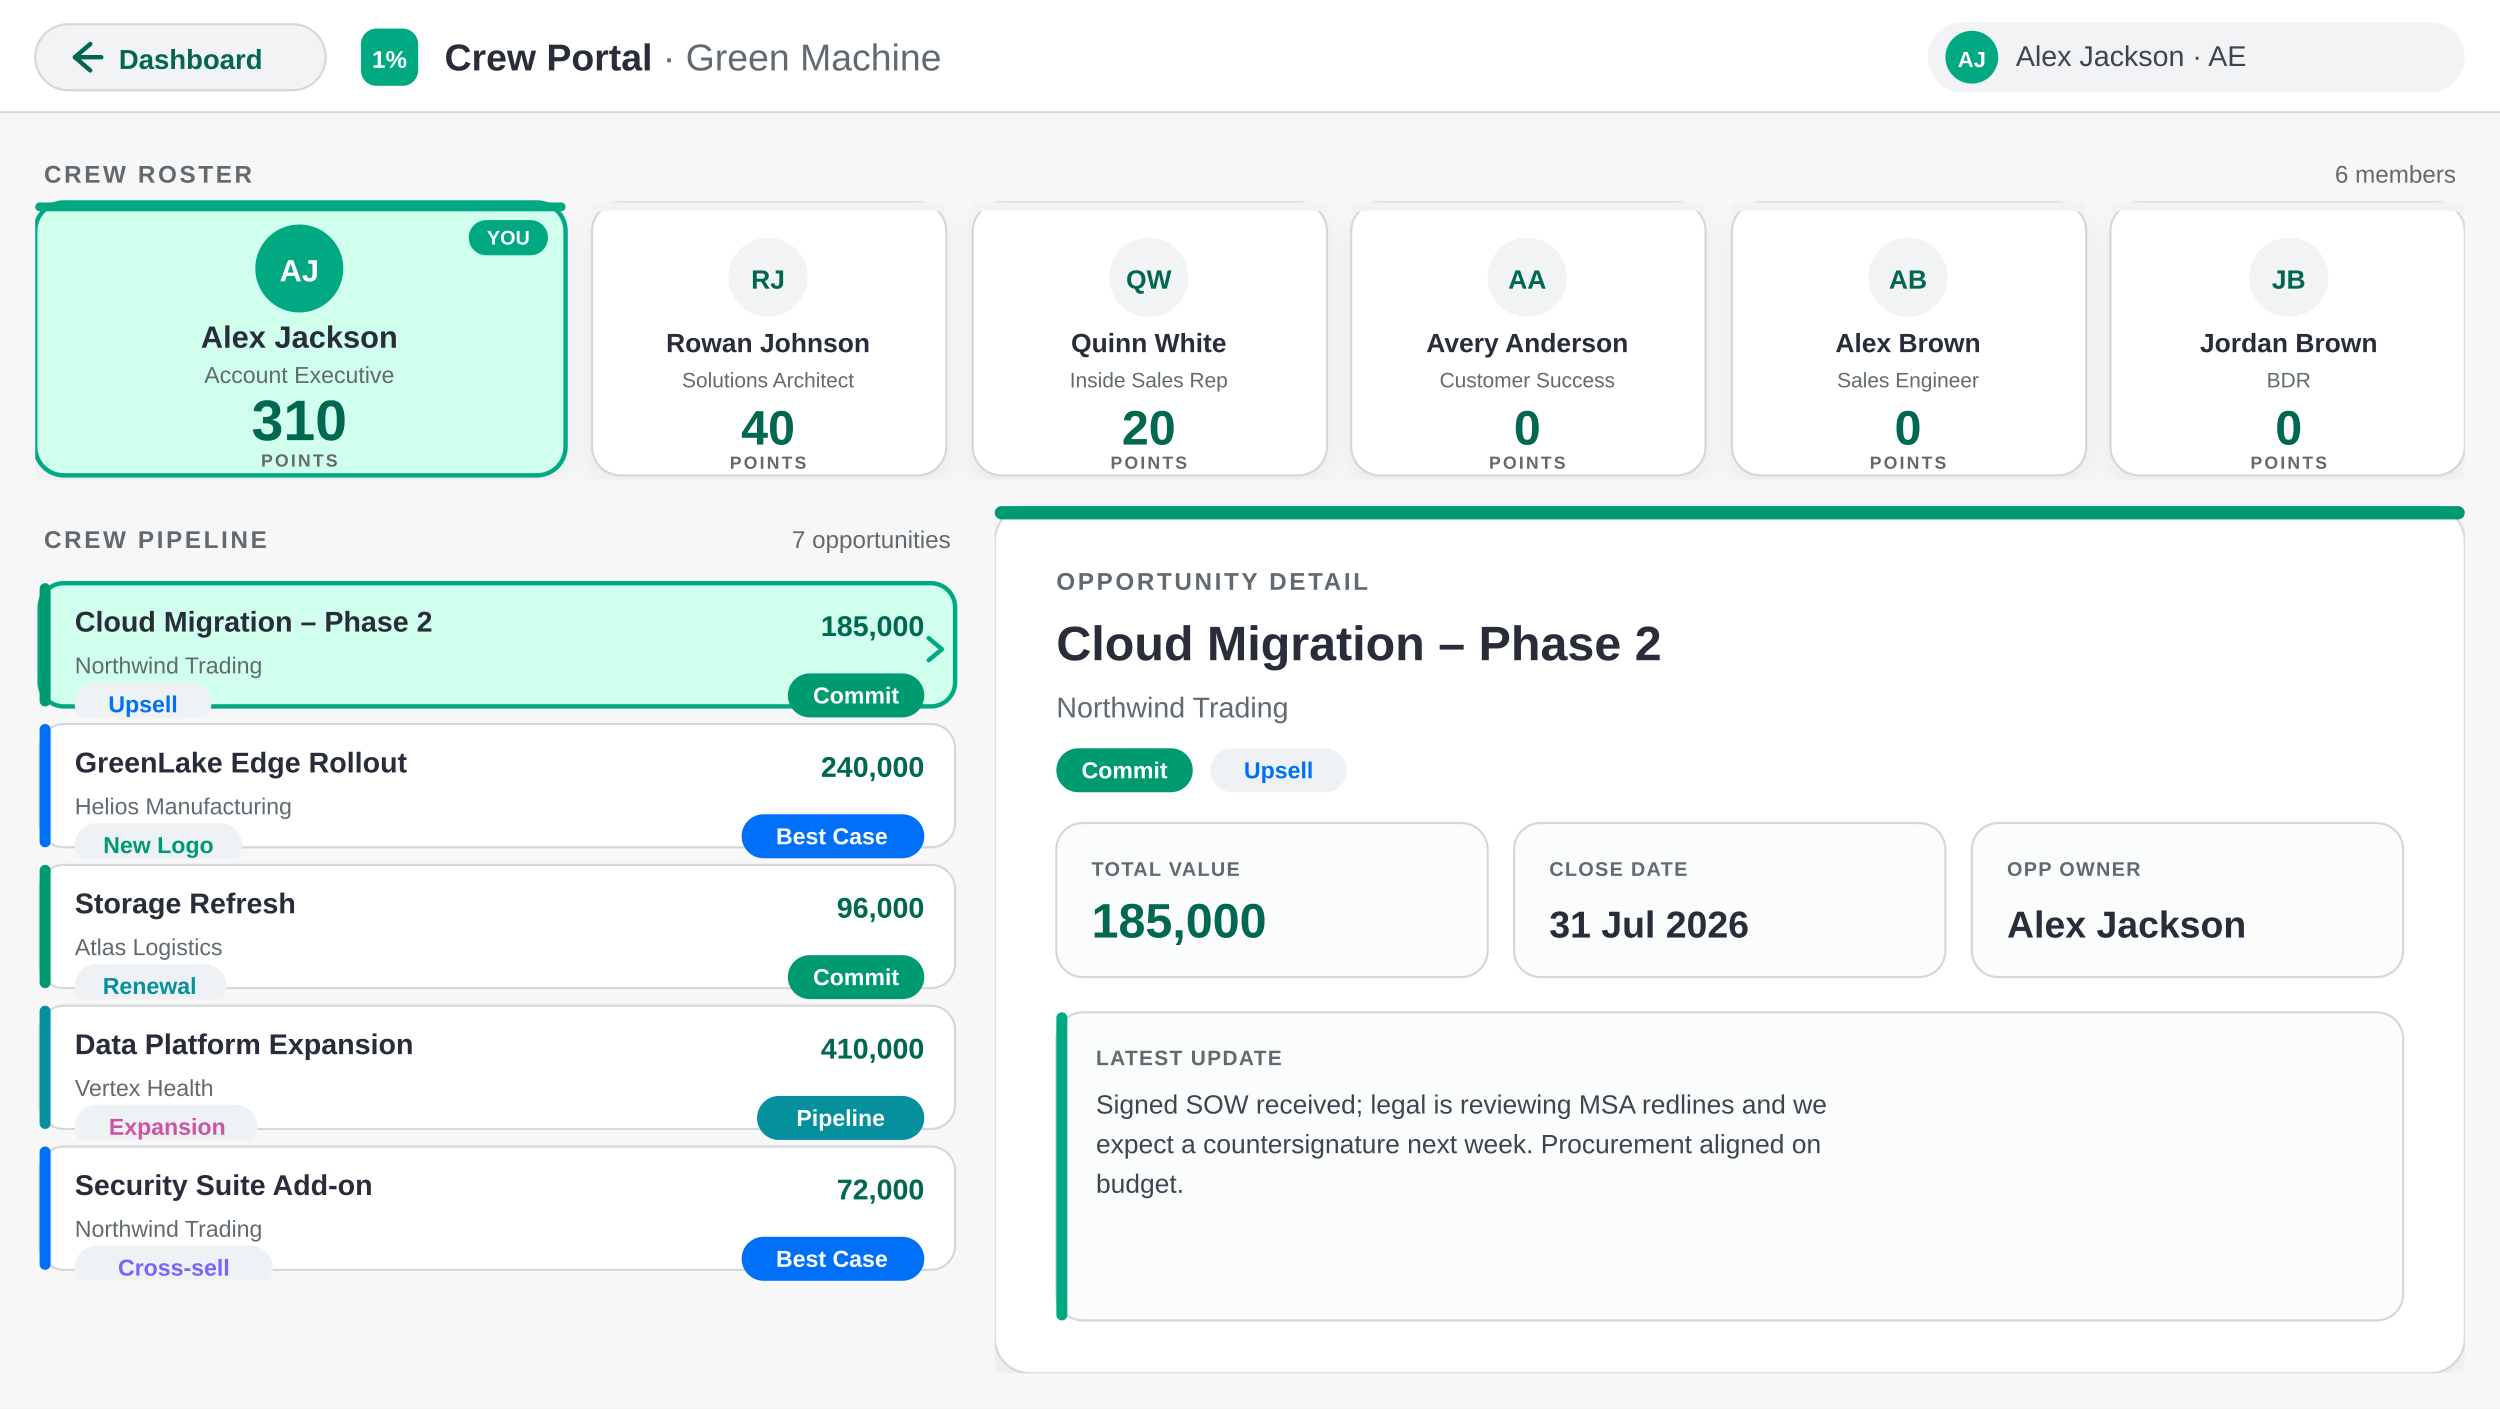
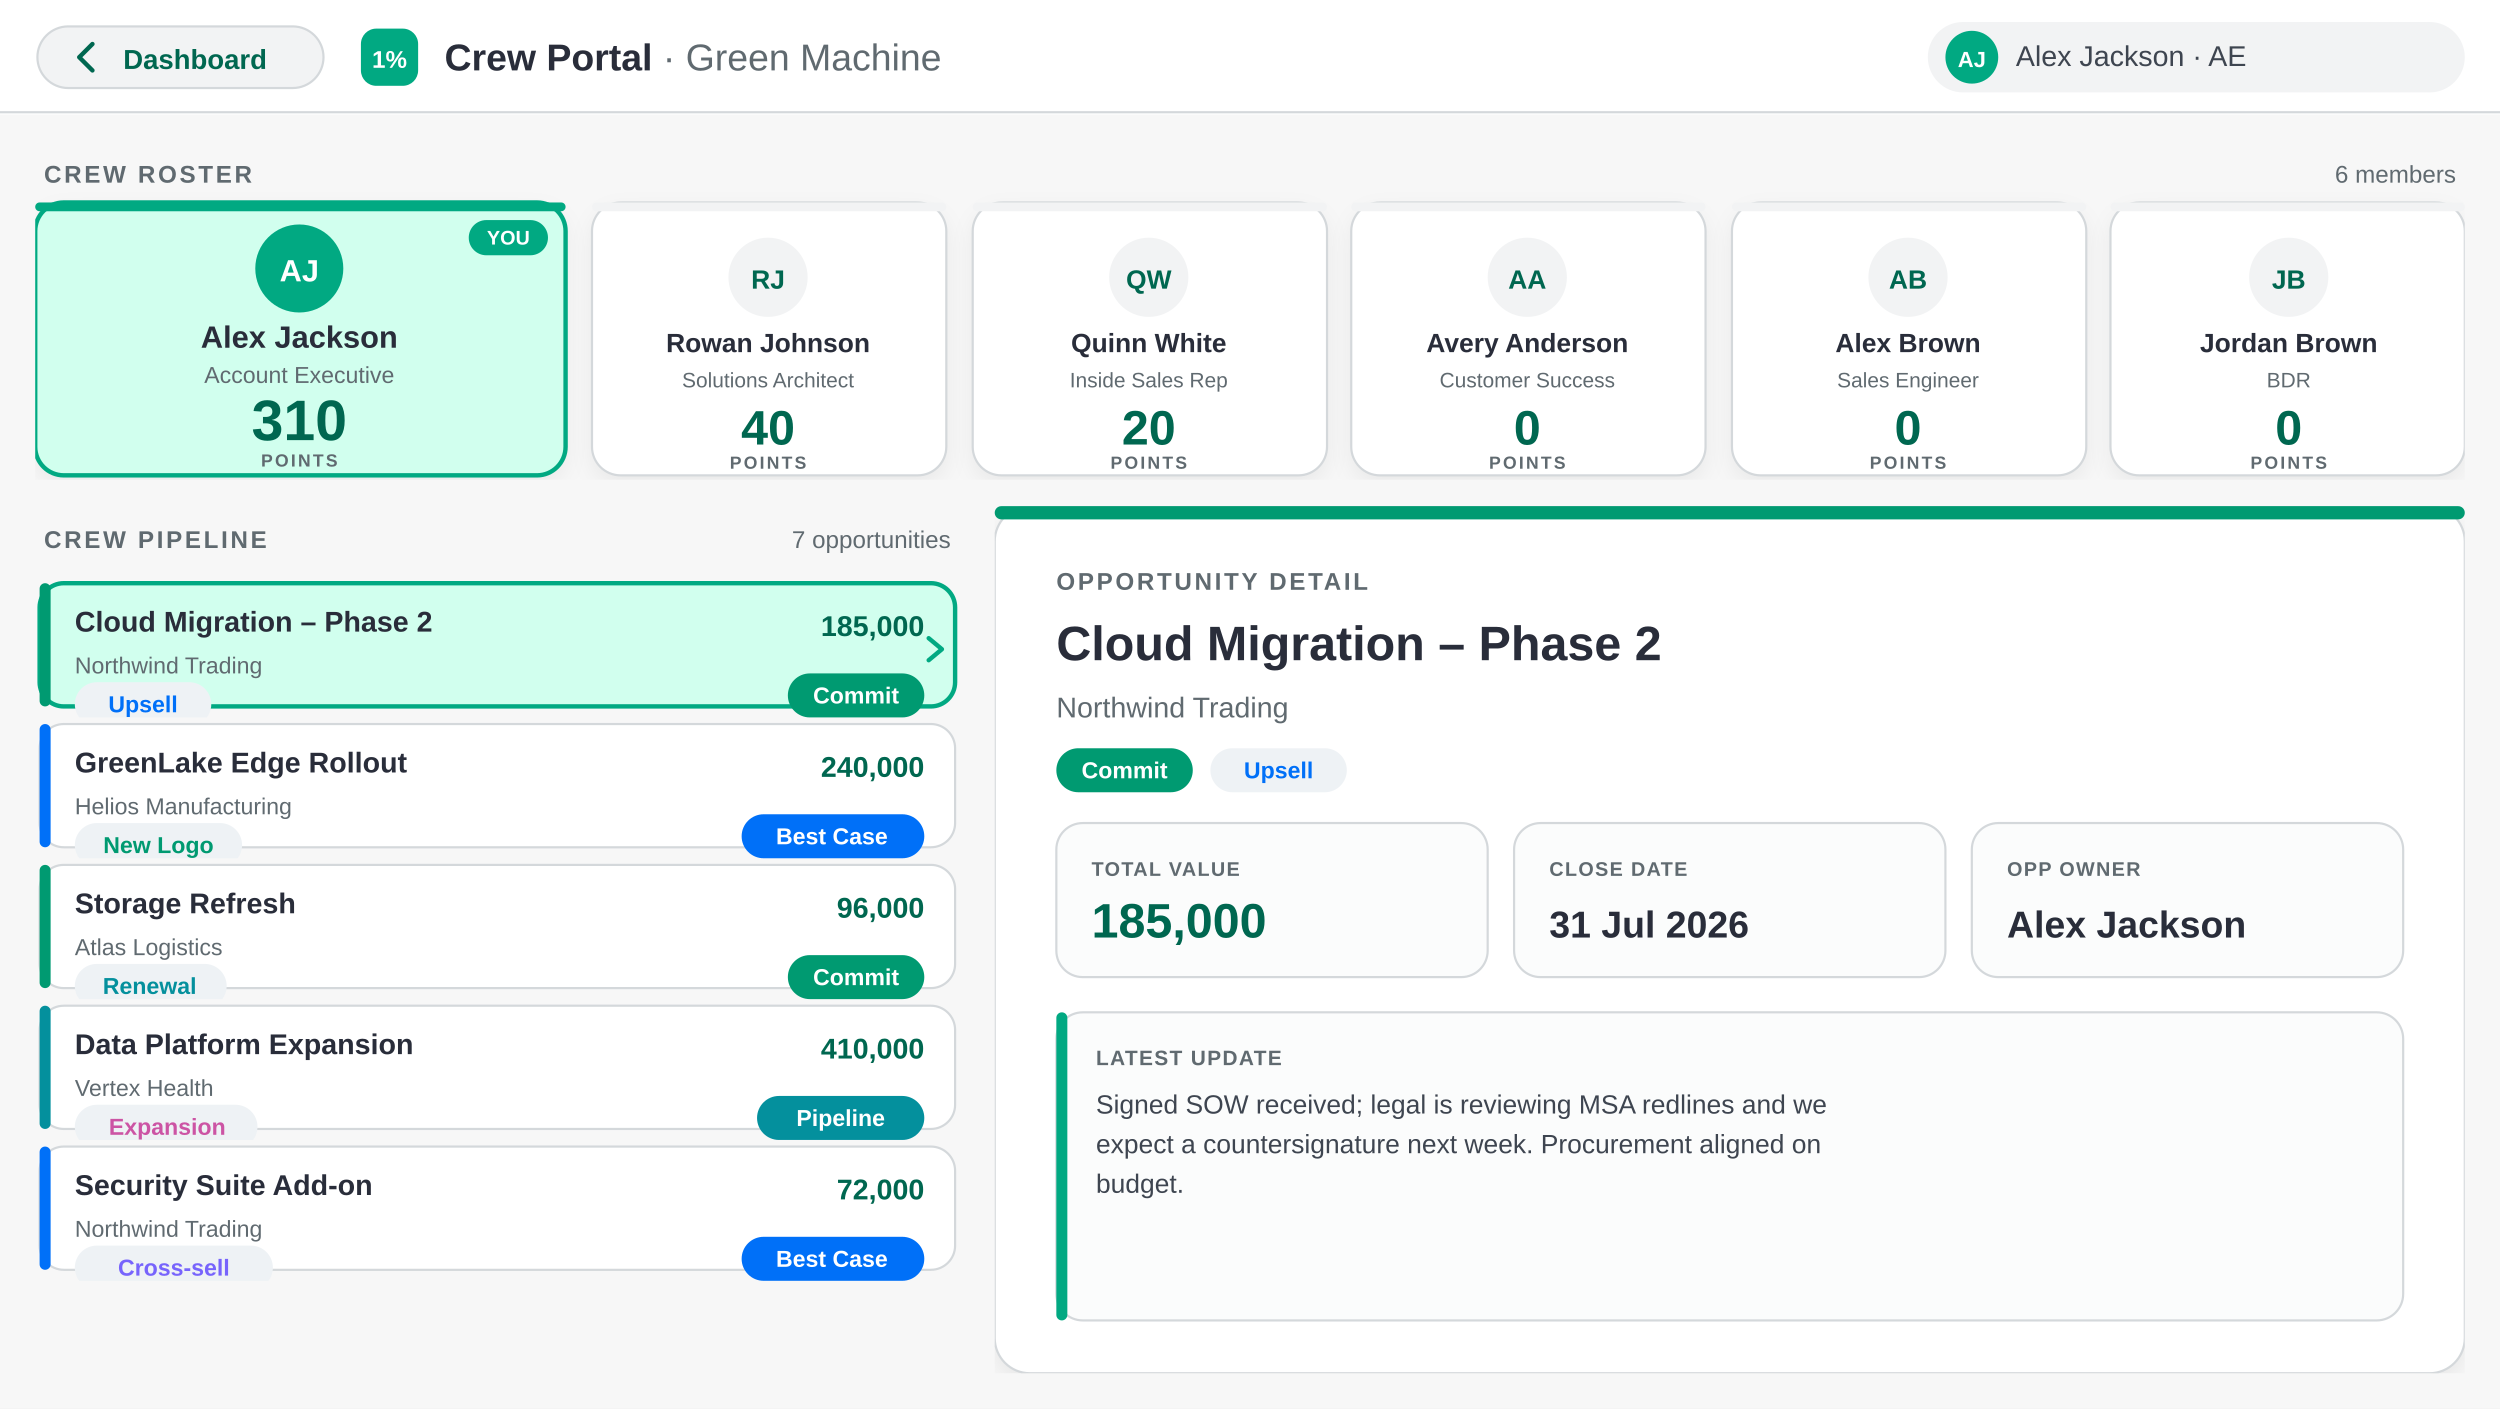
<svg xmlns="http://www.w3.org/2000/svg" viewBox="0 0 1136 640" width="1136" height="640">
  <rect x="0" y="0" width="1136" height="640" fill="#f7f7f7" />
  <defs>
    <filter id="blur" x="-20%" y="-20%" width="140%" height="140%">
      <feGaussianBlur stdDeviation="5" />
    </filter>
  </defs>
  <rect x="0" y="0" width="1136" height="640" fill="#f7f7f7" />
  <svg x="0" y="0" width="1136" height="52" viewBox="0 0 1136 52">
    <defs>
      <filter id="blur" x="-20%" y="-20%" width="140%" height="140%">
        <feGaussianBlur stdDeviation="5" />
      </filter>
    </defs>
    <style>.fu{animation:fu .55s cubic-bezier(.2,.7,.2,1) both}.fo{animation:fo .5s ease-out both}.pp{animation:pp .5s cubic-bezier(.2,.7,.2,1) both;transform-box:fill-box;transform-origin:center}.gx{animation:gx .65s cubic-bezier(.2,.7,.2,1) both;transform-box:fill-box;transform-origin:left center}.rw{animation:rw .5s cubic-bezier(.2,.7,.2,1) both}.ring{transform-box:fill-box;transform-origin:center;animation:ring 2.8s ease-out infinite}.brz{animation:brz 2.6s ease-in-out infinite}.bob{transform-box:fill-box;transform-origin:center;animation:bob 2.4s ease-in-out infinite}@keyframes fu{from{opacity:0;transform:translateY(12px)}to{opacity:1;transform:none}}@keyframes fo{from{opacity:0}to{opacity:1}}@keyframes pp{from{opacity:0;transform:scale(.5)}to{opacity:1;transform:scale(1)}}@keyframes gx{from{transform:scaleX(0)}to{transform:scaleX(1)}}@keyframes rw{from{opacity:0;transform:translateX(-18px)}to{opacity:1;transform:none}}@keyframes ring{0%{opacity:.45;transform:scale(.75)}70%{opacity:0;transform:scale(2)}100%{opacity:0;transform:scale(2)}}@keyframes brz{0%,100%{opacity:.9}50%{opacity:.45}}@keyframes bob{0%,100%{transform:translateY(0) rotate(-4deg)}50%{transform:translateY(-2px) rotate(4deg)}}@media(prefers-reduced-motion:reduce){.fu,.fo,.pp,.gx,.rw,.ring,.brz,.scrl,.bob{animation:none}}</style>
    <g class="fu">
      <rect x="0" y="0" width="1136" height="52" fill="#ffffff" />
      <line x1="0" y1="51" x2="1136" y2="51" stroke="#d4d8db" />
-       <rect x="16" y="11" width="132" height="30" rx="15" fill="#f2f3f4" stroke="#d4d8db" />
-       <path d="M34,26 l7,-6 m-7,6 l7,6 m-7,-6 h12" fill="none" stroke="#006750" stroke-width="2" stroke-linecap="round" stroke-linejoin="round" />
-       <text x="54" y="27" font-family="Liberation Sans, Arial, Helvetica, sans-serif" font-size="12.5" font-weight="600" fill="#006750" dominant-baseline="central">Dashboard</text>
      <rect x="164" y="13" width="26" height="26" rx="7" fill="#01a982" />
      <text x="177" y="27" font-family="Liberation Sans, Arial, Helvetica, sans-serif" font-size="11" font-weight="700" fill="#ffffff" text-anchor="middle" dominant-baseline="central">1%</text>
      <text x="202" y="32" font-family="Liberation Sans, Arial, Helvetica, sans-serif" font-size="17" font-weight="700" fill="#292d3a">Crew Portal <tspan fill="#606a70" font-weight="400">· Green Machine</tspan>
      </text>
      <rect x="876" y="10" width="244" height="32" rx="16" fill="#f2f3f4" />
      <circle cx="896" cy="26" r="12" fill="#01a982" />
      <text x="896" y="27" font-family="Liberation Sans, Arial, Helvetica, sans-serif" font-size="10" font-weight="700" fill="#ffffff" text-anchor="middle" dominant-baseline="central">AJ</text>
      <text x="916" y="30" font-family="Liberation Sans, Arial, Helvetica, sans-serif" font-size="13" fill="#3e4550">Alex Jackson · AE</text>
+     </g>
+   </svg>
+   <svg x="16" y="11" width="132" height="30" viewBox="0 0 132 30">
+     <style>.fu{animation:fu .55s cubic-bezier(.2,.7,.2,1) both}.fo{animation:fo .5s ease-out both}.pp{animation:pp .5s cubic-bezier(.2,.7,.2,1) both;transform-box:fill-box;transform-origin:center}.gx{animation:gx .65s cubic-bezier(.2,.7,.2,1) both;transform-box:fill-box;transform-origin:left center}.rw{animation:rw .5s cubic-bezier(.2,.7,.2,1) both}.ring{transform-box:fill-box;transform-origin:center;animation:ring 2.8s ease-out infinite}.brz{animation:brz 2.6s ease-in-out infinite}.bob{transform-box:fill-box;transform-origin:center;animation:bob 2.4s ease-in-out infinite}@keyframes fu{from{opacity:0;transform:translateY(12px)}to{opacity:1;transform:none}}@keyframes fo{from{opacity:0}to{opacity:1}}@keyframes pp{from{opacity:0;transform:scale(.5)}to{opacity:1;transform:scale(1)}}@keyframes gx{from{transform:scaleX(0)}to{transform:scaleX(1)}}@keyframes rw{from{opacity:0;transform:translateX(-18px)}to{opacity:1;transform:none}}@keyframes ring{0%{opacity:.45;transform:scale(.75)}70%{opacity:0;transform:scale(2)}100%{opacity:0;transform:scale(2)}}@keyframes brz{0%,100%{opacity:.9}50%{opacity:.45}}@keyframes bob{0%,100%{transform:translateY(0) rotate(-4deg)}50%{transform:translateY(-2px) rotate(4deg)}}@media(prefers-reduced-motion:reduce){.fu,.fo,.pp,.gx,.rw,.ring,.brz,.scrl,.bob{animation:none}}</style>
+     <style>.nudgeL{animation:nudgeL 2.2s ease-in-out infinite;transform-box:fill-box;transform-origin:center}@keyframes nudgeL{0%,100%{transform:translateX(0)}50%{transform:translateX(-3px)}}@media(prefers-reduced-motion:reduce){.nudgeL{animation:none}}</style>
+     <g class="fu">
+       <rect x="1" y="1" width="130" height="28" rx="14" fill="#f2f3f4" stroke="#d4d8db" />
+       <path d="M26,9 l-6,6 l6,6" fill="none" stroke="#006750" stroke-width="2" stroke-linecap="round" stroke-linejoin="round" class="nudgeL" />
+       <text x="40" y="16" font-family="Liberation Sans, Arial, Helvetica, sans-serif" font-size="12.5" font-weight="600" fill="#006750" dominant-baseline="central">Dashboard</text>
    </g>
  </svg>
  <svg x="16" y="68" width="1104" height="150" viewBox="0 0 1104 150">
    <defs>
      <filter id="blur" x="-20%" y="-20%" width="140%" height="140%">
        <feGaussianBlur stdDeviation="5" />
      </filter>
    </defs>
    <style>.fu{animation:fu .55s cubic-bezier(.2,.7,.2,1) both}.fo{animation:fo .5s ease-out both}.pp{animation:pp .5s cubic-bezier(.2,.7,.2,1) both;transform-box:fill-box;transform-origin:center}.gx{animation:gx .65s cubic-bezier(.2,.7,.2,1) both;transform-box:fill-box;transform-origin:left center}.rw{animation:rw .5s cubic-bezier(.2,.7,.2,1) both}.ring{transform-box:fill-box;transform-origin:center;animation:ring 2.8s ease-out infinite}.brz{animation:brz 2.6s ease-in-out infinite}.bob{transform-box:fill-box;transform-origin:center;animation:bob 2.4s ease-in-out infinite}@keyframes fu{from{opacity:0;transform:translateY(12px)}to{opacity:1;transform:none}}@keyframes fo{from{opacity:0}to{opacity:1}}@keyframes pp{from{opacity:0;transform:scale(.5)}to{opacity:1;transform:scale(1)}}@keyframes gx{from{transform:scaleX(0)}to{transform:scaleX(1)}}@keyframes rw{from{opacity:0;transform:translateX(-18px)}to{opacity:1;transform:none}}@keyframes ring{0%{opacity:.45;transform:scale(.75)}70%{opacity:0;transform:scale(2)}100%{opacity:0;transform:scale(2)}}@keyframes brz{0%,100%{opacity:.9}50%{opacity:.45}}@keyframes bob{0%,100%{transform:translateY(0) rotate(-4deg)}50%{transform:translateY(-2px) rotate(4deg)}}@media(prefers-reduced-motion:reduce){.fu,.fo,.pp,.gx,.rw,.ring,.brz,.scrl,.bob{animation:none}}</style>
    <text x="4" y="15" font-family="Liberation Sans, Arial, Helvetica, sans-serif" font-size="11" font-weight="700" letter-spacing="1.2" fill="#606a70" text-anchor="start">CREW ROSTER</text>
    <text x="1100" y="15" font-family="Liberation Sans, Arial, Helvetica, sans-serif" font-size="11" fill="#606a70" text-anchor="end">6 members</text>
    <g class="fu" style="animation-delay:0.10s">
      <rect x="0" y="28" width="241" height="124" rx="13" fill="#000000" opacity="0.06" filter="url(#blur)" />
      <rect x="0" y="24" width="241" height="124" rx="13" fill="#d1ffee" stroke="#01a982" stroke-width="2" />
      <rect x="0" y="24" width="241" height="4" rx="2" fill="#01a982" />
      <circle cx="120" cy="54" r="24" fill="none" stroke="#01a982" stroke-width="2" class="ring" opacity="0" />
      <circle cx="120" cy="54" r="20" fill="#01a982" />
      <text x="120" y="55" font-family="Liberation Sans, Arial, Helvetica, sans-serif" font-size="14" font-weight="700" fill="#ffffff" text-anchor="middle" dominant-baseline="central">AJ</text>
      <text x="120" y="90" font-family="Liberation Sans, Arial, Helvetica, sans-serif" font-size="14" font-weight="700" fill="#292d3a" text-anchor="middle">Alex Jackson</text>
      <text x="120" y="106" font-family="Liberation Sans, Arial, Helvetica, sans-serif" font-size="10.5" fill="#606a70" text-anchor="middle">Account Executive</text>
      <text x="120" y="132" font-family="Liberation Sans, Arial, Helvetica, sans-serif" font-size="26" font-weight="700" fill="#006750" text-anchor="middle">310</text>
      <text x="120" y="144" font-family="Liberation Sans, Arial, Helvetica, sans-serif" font-size="8" font-weight="600" letter-spacing="1" fill="#606a70" text-anchor="middle">POINTS</text>
      <rect x="197" y="32" width="36" height="16" rx="8" fill="#01a982" />
      <text x="215" y="40" font-family="Liberation Sans, Arial, Helvetica, sans-serif" font-size="9" font-weight="700" fill="#ffffff" text-anchor="middle" dominant-baseline="central">YOU</text>
    </g>
    <g class="fu" style="animation-delay:0.16s">
      <rect x="253" y="28" width="161" height="124" rx="13" fill="#000000" opacity="0.06" filter="url(#blur)" />
      <rect x="253" y="24" width="161" height="124" rx="13" fill="#ffffff" stroke="#d4d8db" stroke-width="1" />
      <rect x="253" y="24" width="161" height="4" rx="2" fill="#f2f3f4" />
      <circle cx="333" cy="58" r="18" fill="#f2f3f4" />
      <text x="333" y="59" font-family="Liberation Sans, Arial, Helvetica, sans-serif" font-size="12" font-weight="700" fill="#006750" text-anchor="middle" dominant-baseline="central">RJ</text>
      <text x="333" y="92" font-family="Liberation Sans, Arial, Helvetica, sans-serif" font-size="12" font-weight="700" fill="#292d3a" text-anchor="middle">Rowan Johnson</text>
      <text x="333" y="108" font-family="Liberation Sans, Arial, Helvetica, sans-serif" font-size="9.5" fill="#606a70" text-anchor="middle">Solutions Architect</text>
      <text x="333" y="134" font-family="Liberation Sans, Arial, Helvetica, sans-serif" font-size="22" font-weight="700" fill="#006750" text-anchor="middle">40</text>
      <text x="333" y="145" font-family="Liberation Sans, Arial, Helvetica, sans-serif" font-size="8" font-weight="600" letter-spacing="1" fill="#606a70" text-anchor="middle">POINTS</text>
    </g>
    <g class="fu" style="animation-delay:0.22s">
      <rect x="426" y="28" width="161" height="124" rx="13" fill="#000000" opacity="0.06" filter="url(#blur)" />
      <rect x="426" y="24" width="161" height="124" rx="13" fill="#ffffff" stroke="#d4d8db" stroke-width="1" />
      <rect x="426" y="24" width="161" height="4" rx="2" fill="#f2f3f4" />
      <circle cx="506" cy="58" r="18" fill="#f2f3f4" />
      <text x="506" y="59" font-family="Liberation Sans, Arial, Helvetica, sans-serif" font-size="12" font-weight="700" fill="#006750" text-anchor="middle" dominant-baseline="central">QW</text>
      <text x="506" y="92" font-family="Liberation Sans, Arial, Helvetica, sans-serif" font-size="12" font-weight="700" fill="#292d3a" text-anchor="middle">Quinn White</text>
      <text x="506" y="108" font-family="Liberation Sans, Arial, Helvetica, sans-serif" font-size="9.5" fill="#606a70" text-anchor="middle">Inside Sales Rep</text>
      <text x="506" y="134" font-family="Liberation Sans, Arial, Helvetica, sans-serif" font-size="22" font-weight="700" fill="#006750" text-anchor="middle">20</text>
      <text x="506" y="145" font-family="Liberation Sans, Arial, Helvetica, sans-serif" font-size="8" font-weight="600" letter-spacing="1" fill="#606a70" text-anchor="middle">POINTS</text>
    </g>
    <g class="fu" style="animation-delay:0.28s">
      <rect x="598" y="28" width="161" height="124" rx="13" fill="#000000" opacity="0.06" filter="url(#blur)" />
      <rect x="598" y="24" width="161" height="124" rx="13" fill="#ffffff" stroke="#d4d8db" stroke-width="1" />
      <rect x="598" y="24" width="161" height="4" rx="2" fill="#f2f3f4" />
      <circle cx="678" cy="58" r="18" fill="#f2f3f4" />
      <text x="678" y="59" font-family="Liberation Sans, Arial, Helvetica, sans-serif" font-size="12" font-weight="700" fill="#006750" text-anchor="middle" dominant-baseline="central">AA</text>
      <text x="678" y="92" font-family="Liberation Sans, Arial, Helvetica, sans-serif" font-size="12" font-weight="700" fill="#292d3a" text-anchor="middle">Avery Anderson</text>
      <text x="678" y="108" font-family="Liberation Sans, Arial, Helvetica, sans-serif" font-size="9.5" fill="#606a70" text-anchor="middle">Customer Success</text>
      <text x="678" y="134" font-family="Liberation Sans, Arial, Helvetica, sans-serif" font-size="22" font-weight="700" fill="#006750" text-anchor="middle">0</text>
      <text x="678" y="145" font-family="Liberation Sans, Arial, Helvetica, sans-serif" font-size="8" font-weight="600" letter-spacing="1" fill="#606a70" text-anchor="middle">POINTS</text>
    </g>
    <g class="fu" style="animation-delay:0.34s">
      <rect x="771" y="28" width="161" height="124" rx="13" fill="#000000" opacity="0.06" filter="url(#blur)" />
      <rect x="771" y="24" width="161" height="124" rx="13" fill="#ffffff" stroke="#d4d8db" stroke-width="1" />
      <rect x="771" y="24" width="161" height="4" rx="2" fill="#f2f3f4" />
      <circle cx="851" cy="58" r="18" fill="#f2f3f4" />
      <text x="851" y="59" font-family="Liberation Sans, Arial, Helvetica, sans-serif" font-size="12" font-weight="700" fill="#006750" text-anchor="middle" dominant-baseline="central">AB</text>
      <text x="851" y="92" font-family="Liberation Sans, Arial, Helvetica, sans-serif" font-size="12" font-weight="700" fill="#292d3a" text-anchor="middle">Alex Brown</text>
      <text x="851" y="108" font-family="Liberation Sans, Arial, Helvetica, sans-serif" font-size="9.5" fill="#606a70" text-anchor="middle">Sales Engineer</text>
      <text x="851" y="134" font-family="Liberation Sans, Arial, Helvetica, sans-serif" font-size="22" font-weight="700" fill="#006750" text-anchor="middle">0</text>
      <text x="851" y="145" font-family="Liberation Sans, Arial, Helvetica, sans-serif" font-size="8" font-weight="600" letter-spacing="1" fill="#606a70" text-anchor="middle">POINTS</text>
    </g>
    <g class="fu" style="animation-delay:0.40s">
      <rect x="943" y="28" width="161" height="124" rx="13" fill="#000000" opacity="0.06" filter="url(#blur)" />
      <rect x="943" y="24" width="161" height="124" rx="13" fill="#ffffff" stroke="#d4d8db" stroke-width="1" />
      <rect x="943" y="24" width="161" height="4" rx="2" fill="#f2f3f4" />
      <circle cx="1024" cy="58" r="18" fill="#f2f3f4" />
      <text x="1024" y="59" font-family="Liberation Sans, Arial, Helvetica, sans-serif" font-size="12" font-weight="700" fill="#006750" text-anchor="middle" dominant-baseline="central">JB</text>
      <text x="1024" y="92" font-family="Liberation Sans, Arial, Helvetica, sans-serif" font-size="12" font-weight="700" fill="#292d3a" text-anchor="middle">Jordan Brown</text>
      <text x="1024" y="108" font-family="Liberation Sans, Arial, Helvetica, sans-serif" font-size="9.5" fill="#606a70" text-anchor="middle">BDR</text>
      <text x="1024" y="134" font-family="Liberation Sans, Arial, Helvetica, sans-serif" font-size="22" font-weight="700" fill="#006750" text-anchor="middle">0</text>
      <text x="1024" y="145" font-family="Liberation Sans, Arial, Helvetica, sans-serif" font-size="8" font-weight="600" letter-spacing="1" fill="#606a70" text-anchor="middle">POINTS</text>
    </g>
  </svg>
  <svg x="16" y="230" width="420" height="30" viewBox="0 0 420 30">
    <defs>
      <filter id="blur" x="-20%" y="-20%" width="140%" height="140%">
        <feGaussianBlur stdDeviation="5" />
      </filter>
    </defs>
    <style>.fu{animation:fu .55s cubic-bezier(.2,.7,.2,1) both}.fo{animation:fo .5s ease-out both}.pp{animation:pp .5s cubic-bezier(.2,.7,.2,1) both;transform-box:fill-box;transform-origin:center}.gx{animation:gx .65s cubic-bezier(.2,.7,.2,1) both;transform-box:fill-box;transform-origin:left center}.rw{animation:rw .5s cubic-bezier(.2,.7,.2,1) both}.ring{transform-box:fill-box;transform-origin:center;animation:ring 2.8s ease-out infinite}.brz{animation:brz 2.6s ease-in-out infinite}.bob{transform-box:fill-box;transform-origin:center;animation:bob 2.4s ease-in-out infinite}@keyframes fu{from{opacity:0;transform:translateY(12px)}to{opacity:1;transform:none}}@keyframes fo{from{opacity:0}to{opacity:1}}@keyframes pp{from{opacity:0;transform:scale(.5)}to{opacity:1;transform:scale(1)}}@keyframes gx{from{transform:scaleX(0)}to{transform:scaleX(1)}}@keyframes rw{from{opacity:0;transform:translateX(-18px)}to{opacity:1;transform:none}}@keyframes ring{0%{opacity:.45;transform:scale(.75)}70%{opacity:0;transform:scale(2)}100%{opacity:0;transform:scale(2)}}@keyframes brz{0%,100%{opacity:.9}50%{opacity:.45}}@keyframes bob{0%,100%{transform:translateY(0) rotate(-4deg)}50%{transform:translateY(-2px) rotate(4deg)}}@media(prefers-reduced-motion:reduce){.fu,.fo,.pp,.gx,.rw,.ring,.brz,.scrl,.bob{animation:none}}</style>
    <text x="4" y="19" font-family="Liberation Sans, Arial, Helvetica, sans-serif" font-size="11" font-weight="700" letter-spacing="1.2" fill="#606a70" text-anchor="start">CREW PIPELINE</text>
    <text x="416" y="19" font-family="Liberation Sans, Arial, Helvetica, sans-serif" font-size="11" fill="#606a70" text-anchor="end">7 opportunities</text>
  </svg>
  <svg x="16" y="262" width="420" height="64" viewBox="0 0 420 64">
    <defs>
      <filter id="blur" x="-20%" y="-20%" width="140%" height="140%">
        <feGaussianBlur stdDeviation="5" />
      </filter>
    </defs>
    <style>.fu{animation:fu .55s cubic-bezier(.2,.7,.2,1) both}.fo{animation:fo .5s ease-out both}.pp{animation:pp .5s cubic-bezier(.2,.7,.2,1) both;transform-box:fill-box;transform-origin:center}.gx{animation:gx .65s cubic-bezier(.2,.7,.2,1) both;transform-box:fill-box;transform-origin:left center}.rw{animation:rw .5s cubic-bezier(.2,.7,.2,1) both}.ring{transform-box:fill-box;transform-origin:center;animation:ring 2.8s ease-out infinite}.brz{animation:brz 2.6s ease-in-out infinite}.bob{transform-box:fill-box;transform-origin:center;animation:bob 2.4s ease-in-out infinite}@keyframes fu{from{opacity:0;transform:translateY(12px)}to{opacity:1;transform:none}}@keyframes fo{from{opacity:0}to{opacity:1}}@keyframes pp{from{opacity:0;transform:scale(.5)}to{opacity:1;transform:scale(1)}}@keyframes gx{from{transform:scaleX(0)}to{transform:scaleX(1)}}@keyframes rw{from{opacity:0;transform:translateX(-18px)}to{opacity:1;transform:none}}@keyframes ring{0%{opacity:.45;transform:scale(.75)}70%{opacity:0;transform:scale(2)}100%{opacity:0;transform:scale(2)}}@keyframes brz{0%,100%{opacity:.9}50%{opacity:.45}}@keyframes bob{0%,100%{transform:translateY(0) rotate(-4deg)}50%{transform:translateY(-2px) rotate(4deg)}}@media(prefers-reduced-motion:reduce){.fu,.fo,.pp,.gx,.rw,.ring,.brz,.scrl,.bob{animation:none}}</style>
    <g class="rw" style="animation-delay:0.06s">
      <rect x="2" y="3" width="416" height="56" rx="11" fill="#d1ffee" stroke="#01a982" stroke-width="2" />
      <rect x="2" y="3" width="5" height="56" rx="2.5" fill="#009a71" />
      <text x="18" y="25" font-family="Liberation Sans, Arial, Helvetica, sans-serif" font-size="13" font-weight="700" fill="#292d3a">Cloud Migration – Phase 2</text>
      <text x="18" y="44" font-family="Liberation Sans, Arial, Helvetica, sans-serif" font-size="10.5" fill="#606a70">Northwind Trading</text>
      <text x="404" y="27" font-family="Liberation Sans, Arial, Helvetica, sans-serif" font-size="13" font-weight="700" fill="#006750" text-anchor="end">185,000</text>
      <rect x="18" y="48" width="62" height="20" rx="10" fill="#eef2f5" />
      <text x="49" y="58" font-family="Liberation Sans, Arial, Helvetica, sans-serif" font-size="10.5" font-weight="700" fill="#0070f8" text-anchor="middle" dominant-baseline="central">Upsell</text>
      <rect x="342" y="44" width="62" height="20" rx="10" fill="#009a71" />
      <text x="373" y="54" font-family="Liberation Sans, Arial, Helvetica, sans-serif" font-size="10.5" font-weight="700" fill="#ffffff" text-anchor="middle" dominant-baseline="central">Commit</text>
      <path d="M406,28 l6,5 l-6,5" fill="none" stroke="#01a982" stroke-width="2" stroke-linecap="round" stroke-linejoin="round" />
    </g>
  </svg>
  <svg x="16" y="326" width="420" height="64" viewBox="0 0 420 64">
    <defs>
      <filter id="blur" x="-20%" y="-20%" width="140%" height="140%">
        <feGaussianBlur stdDeviation="5" />
      </filter>
    </defs>
    <style>.fu{animation:fu .55s cubic-bezier(.2,.7,.2,1) both}.fo{animation:fo .5s ease-out both}.pp{animation:pp .5s cubic-bezier(.2,.7,.2,1) both;transform-box:fill-box;transform-origin:center}.gx{animation:gx .65s cubic-bezier(.2,.7,.2,1) both;transform-box:fill-box;transform-origin:left center}.rw{animation:rw .5s cubic-bezier(.2,.7,.2,1) both}.ring{transform-box:fill-box;transform-origin:center;animation:ring 2.8s ease-out infinite}.brz{animation:brz 2.6s ease-in-out infinite}.bob{transform-box:fill-box;transform-origin:center;animation:bob 2.4s ease-in-out infinite}@keyframes fu{from{opacity:0;transform:translateY(12px)}to{opacity:1;transform:none}}@keyframes fo{from{opacity:0}to{opacity:1}}@keyframes pp{from{opacity:0;transform:scale(.5)}to{opacity:1;transform:scale(1)}}@keyframes gx{from{transform:scaleX(0)}to{transform:scaleX(1)}}@keyframes rw{from{opacity:0;transform:translateX(-18px)}to{opacity:1;transform:none}}@keyframes ring{0%{opacity:.45;transform:scale(.75)}70%{opacity:0;transform:scale(2)}100%{opacity:0;transform:scale(2)}}@keyframes brz{0%,100%{opacity:.9}50%{opacity:.45}}@keyframes bob{0%,100%{transform:translateY(0) rotate(-4deg)}50%{transform:translateY(-2px) rotate(4deg)}}@media(prefers-reduced-motion:reduce){.fu,.fo,.pp,.gx,.rw,.ring,.brz,.scrl,.bob{animation:none}}</style>
    <g class="rw" style="animation-delay:0.11s">
      <rect x="2" y="3" width="416" height="56" rx="11" fill="#ffffff" stroke="#d4d8db" stroke-width="1" />
      <rect x="2" y="3" width="5" height="56" rx="2.5" fill="#0070f8" />
      <text x="18" y="25" font-family="Liberation Sans, Arial, Helvetica, sans-serif" font-size="13" font-weight="700" fill="#292d3a">GreenLake Edge Rollout</text>
      <text x="18" y="44" font-family="Liberation Sans, Arial, Helvetica, sans-serif" font-size="10.5" fill="#606a70">Helios Manufacturing</text>
      <text x="404" y="27" font-family="Liberation Sans, Arial, Helvetica, sans-serif" font-size="13" font-weight="700" fill="#006750" text-anchor="end">240,000</text>
      <rect x="18" y="48" width="76" height="20" rx="10" fill="#eef2f5" />
      <text x="56" y="58" font-family="Liberation Sans, Arial, Helvetica, sans-serif" font-size="10.5" font-weight="700" fill="#009a71" text-anchor="middle" dominant-baseline="central">New Logo</text>
      <rect x="321" y="44" width="83" height="20" rx="10" fill="#0070f8" />
      <text x="362" y="54" font-family="Liberation Sans, Arial, Helvetica, sans-serif" font-size="10.5" font-weight="700" fill="#ffffff" text-anchor="middle" dominant-baseline="central">Best Case</text>
    </g>
  </svg>
  <svg x="16" y="390" width="420" height="64" viewBox="0 0 420 64">
    <defs>
      <filter id="blur" x="-20%" y="-20%" width="140%" height="140%">
        <feGaussianBlur stdDeviation="5" />
      </filter>
    </defs>
    <style>.fu{animation:fu .55s cubic-bezier(.2,.7,.2,1) both}.fo{animation:fo .5s ease-out both}.pp{animation:pp .5s cubic-bezier(.2,.7,.2,1) both;transform-box:fill-box;transform-origin:center}.gx{animation:gx .65s cubic-bezier(.2,.7,.2,1) both;transform-box:fill-box;transform-origin:left center}.rw{animation:rw .5s cubic-bezier(.2,.7,.2,1) both}.ring{transform-box:fill-box;transform-origin:center;animation:ring 2.8s ease-out infinite}.brz{animation:brz 2.6s ease-in-out infinite}.bob{transform-box:fill-box;transform-origin:center;animation:bob 2.4s ease-in-out infinite}@keyframes fu{from{opacity:0;transform:translateY(12px)}to{opacity:1;transform:none}}@keyframes fo{from{opacity:0}to{opacity:1}}@keyframes pp{from{opacity:0;transform:scale(.5)}to{opacity:1;transform:scale(1)}}@keyframes gx{from{transform:scaleX(0)}to{transform:scaleX(1)}}@keyframes rw{from{opacity:0;transform:translateX(-18px)}to{opacity:1;transform:none}}@keyframes ring{0%{opacity:.45;transform:scale(.75)}70%{opacity:0;transform:scale(2)}100%{opacity:0;transform:scale(2)}}@keyframes brz{0%,100%{opacity:.9}50%{opacity:.45}}@keyframes bob{0%,100%{transform:translateY(0) rotate(-4deg)}50%{transform:translateY(-2px) rotate(4deg)}}@media(prefers-reduced-motion:reduce){.fu,.fo,.pp,.gx,.rw,.ring,.brz,.scrl,.bob{animation:none}}</style>
    <g class="rw" style="animation-delay:0.16s">
      <rect x="2" y="3" width="416" height="56" rx="11" fill="#ffffff" stroke="#d4d8db" stroke-width="1" />
      <rect x="2" y="3" width="5" height="56" rx="2.5" fill="#009a71" />
      <text x="18" y="25" font-family="Liberation Sans, Arial, Helvetica, sans-serif" font-size="13" font-weight="700" fill="#292d3a">Storage Refresh</text>
      <text x="18" y="44" font-family="Liberation Sans, Arial, Helvetica, sans-serif" font-size="10.5" fill="#606a70">Atlas Logistics</text>
      <text x="404" y="27" font-family="Liberation Sans, Arial, Helvetica, sans-serif" font-size="13" font-weight="700" fill="#006750" text-anchor="end">96,000</text>
      <rect x="18" y="48" width="69" height="20" rx="10" fill="#eef2f5" />
      <text x="52" y="58" font-family="Liberation Sans, Arial, Helvetica, sans-serif" font-size="10.5" font-weight="700" fill="#04909d" text-anchor="middle" dominant-baseline="central">Renewal</text>
      <rect x="342" y="44" width="62" height="20" rx="10" fill="#009a71" />
      <text x="373" y="54" font-family="Liberation Sans, Arial, Helvetica, sans-serif" font-size="10.5" font-weight="700" fill="#ffffff" text-anchor="middle" dominant-baseline="central">Commit</text>
    </g>
  </svg>
  <svg x="16" y="454" width="420" height="64" viewBox="0 0 420 64">
    <defs>
      <filter id="blur" x="-20%" y="-20%" width="140%" height="140%">
        <feGaussianBlur stdDeviation="5" />
      </filter>
    </defs>
    <style>.fu{animation:fu .55s cubic-bezier(.2,.7,.2,1) both}.fo{animation:fo .5s ease-out both}.pp{animation:pp .5s cubic-bezier(.2,.7,.2,1) both;transform-box:fill-box;transform-origin:center}.gx{animation:gx .65s cubic-bezier(.2,.7,.2,1) both;transform-box:fill-box;transform-origin:left center}.rw{animation:rw .5s cubic-bezier(.2,.7,.2,1) both}.ring{transform-box:fill-box;transform-origin:center;animation:ring 2.8s ease-out infinite}.brz{animation:brz 2.6s ease-in-out infinite}.bob{transform-box:fill-box;transform-origin:center;animation:bob 2.4s ease-in-out infinite}@keyframes fu{from{opacity:0;transform:translateY(12px)}to{opacity:1;transform:none}}@keyframes fo{from{opacity:0}to{opacity:1}}@keyframes pp{from{opacity:0;transform:scale(.5)}to{opacity:1;transform:scale(1)}}@keyframes gx{from{transform:scaleX(0)}to{transform:scaleX(1)}}@keyframes rw{from{opacity:0;transform:translateX(-18px)}to{opacity:1;transform:none}}@keyframes ring{0%{opacity:.45;transform:scale(.75)}70%{opacity:0;transform:scale(2)}100%{opacity:0;transform:scale(2)}}@keyframes brz{0%,100%{opacity:.9}50%{opacity:.45}}@keyframes bob{0%,100%{transform:translateY(0) rotate(-4deg)}50%{transform:translateY(-2px) rotate(4deg)}}@media(prefers-reduced-motion:reduce){.fu,.fo,.pp,.gx,.rw,.ring,.brz,.scrl,.bob{animation:none}}</style>
    <g class="rw" style="animation-delay:0.21s">
      <rect x="2" y="3" width="416" height="56" rx="11" fill="#ffffff" stroke="#d4d8db" stroke-width="1" />
      <rect x="2" y="3" width="5" height="56" rx="2.5" fill="#04909d" />
      <text x="18" y="25" font-family="Liberation Sans, Arial, Helvetica, sans-serif" font-size="13" font-weight="700" fill="#292d3a">Data Platform Expansion</text>
      <text x="18" y="44" font-family="Liberation Sans, Arial, Helvetica, sans-serif" font-size="10.5" fill="#606a70">Vertex Health</text>
      <text x="404" y="27" font-family="Liberation Sans, Arial, Helvetica, sans-serif" font-size="13" font-weight="700" fill="#006750" text-anchor="end">410,000</text>
      <rect x="18" y="48" width="83" height="20" rx="10" fill="#eef2f5" />
      <text x="60" y="58" font-family="Liberation Sans, Arial, Helvetica, sans-serif" font-size="10.5" font-weight="700" fill="#cc54a4" text-anchor="middle" dominant-baseline="central">Expansion</text>
      <rect x="328" y="44" width="76" height="20" rx="10" fill="#04909d" />
      <text x="366" y="54" font-family="Liberation Sans, Arial, Helvetica, sans-serif" font-size="10.5" font-weight="700" fill="#ffffff" text-anchor="middle" dominant-baseline="central">Pipeline</text>
    </g>
  </svg>
  <svg x="16" y="518" width="420" height="64" viewBox="0 0 420 64">
    <defs>
      <filter id="blur" x="-20%" y="-20%" width="140%" height="140%">
        <feGaussianBlur stdDeviation="5" />
      </filter>
    </defs>
    <style>.fu{animation:fu .55s cubic-bezier(.2,.7,.2,1) both}.fo{animation:fo .5s ease-out both}.pp{animation:pp .5s cubic-bezier(.2,.7,.2,1) both;transform-box:fill-box;transform-origin:center}.gx{animation:gx .65s cubic-bezier(.2,.7,.2,1) both;transform-box:fill-box;transform-origin:left center}.rw{animation:rw .5s cubic-bezier(.2,.7,.2,1) both}.ring{transform-box:fill-box;transform-origin:center;animation:ring 2.8s ease-out infinite}.brz{animation:brz 2.6s ease-in-out infinite}.bob{transform-box:fill-box;transform-origin:center;animation:bob 2.4s ease-in-out infinite}@keyframes fu{from{opacity:0;transform:translateY(12px)}to{opacity:1;transform:none}}@keyframes fo{from{opacity:0}to{opacity:1}}@keyframes pp{from{opacity:0;transform:scale(.5)}to{opacity:1;transform:scale(1)}}@keyframes gx{from{transform:scaleX(0)}to{transform:scaleX(1)}}@keyframes rw{from{opacity:0;transform:translateX(-18px)}to{opacity:1;transform:none}}@keyframes ring{0%{opacity:.45;transform:scale(.75)}70%{opacity:0;transform:scale(2)}100%{opacity:0;transform:scale(2)}}@keyframes brz{0%,100%{opacity:.9}50%{opacity:.45}}@keyframes bob{0%,100%{transform:translateY(0) rotate(-4deg)}50%{transform:translateY(-2px) rotate(4deg)}}@media(prefers-reduced-motion:reduce){.fu,.fo,.pp,.gx,.rw,.ring,.brz,.scrl,.bob{animation:none}}</style>
    <g class="rw" style="animation-delay:0.26s">
      <rect x="2" y="3" width="416" height="56" rx="11" fill="#ffffff" stroke="#d4d8db" stroke-width="1" />
      <rect x="2" y="3" width="5" height="56" rx="2.5" fill="#0070f8" />
      <text x="18" y="25" font-family="Liberation Sans, Arial, Helvetica, sans-serif" font-size="13" font-weight="700" fill="#292d3a">Security Suite Add-on</text>
      <text x="18" y="44" font-family="Liberation Sans, Arial, Helvetica, sans-serif" font-size="10.5" fill="#606a70">Northwind Trading</text>
      <text x="404" y="27" font-family="Liberation Sans, Arial, Helvetica, sans-serif" font-size="13" font-weight="700" fill="#006750" text-anchor="end">72,000</text>
      <rect x="18" y="48" width="90" height="20" rx="10" fill="#eef2f5" />
      <text x="63" y="58" font-family="Liberation Sans, Arial, Helvetica, sans-serif" font-size="10.5" font-weight="700" fill="#7764fc" text-anchor="middle" dominant-baseline="central">Cross-sell</text>
      <rect x="321" y="44" width="83" height="20" rx="10" fill="#0070f8" />
      <text x="362" y="54" font-family="Liberation Sans, Arial, Helvetica, sans-serif" font-size="10.5" font-weight="700" fill="#ffffff" text-anchor="middle" dominant-baseline="central">Best Case</text>
    </g>
  </svg>
  <svg x="452" y="230" width="668" height="394" viewBox="0 0 668 394">
    <defs>
      <filter id="blur" x="-20%" y="-20%" width="140%" height="140%">
        <feGaussianBlur stdDeviation="5" />
      </filter>
    </defs>
    <style>.fu{animation:fu .55s cubic-bezier(.2,.7,.2,1) both}.fo{animation:fo .5s ease-out both}.pp{animation:pp .5s cubic-bezier(.2,.7,.2,1) both;transform-box:fill-box;transform-origin:center}.gx{animation:gx .65s cubic-bezier(.2,.7,.2,1) both;transform-box:fill-box;transform-origin:left center}.rw{animation:rw .5s cubic-bezier(.2,.7,.2,1) both}.ring{transform-box:fill-box;transform-origin:center;animation:ring 2.8s ease-out infinite}.brz{animation:brz 2.6s ease-in-out infinite}.bob{transform-box:fill-box;transform-origin:center;animation:bob 2.4s ease-in-out infinite}@keyframes fu{from{opacity:0;transform:translateY(12px)}to{opacity:1;transform:none}}@keyframes fo{from{opacity:0}to{opacity:1}}@keyframes pp{from{opacity:0;transform:scale(.5)}to{opacity:1;transform:scale(1)}}@keyframes gx{from{transform:scaleX(0)}to{transform:scaleX(1)}}@keyframes rw{from{opacity:0;transform:translateX(-18px)}to{opacity:1;transform:none}}@keyframes ring{0%{opacity:.45;transform:scale(.75)}70%{opacity:0;transform:scale(2)}100%{opacity:0;transform:scale(2)}}@keyframes brz{0%,100%{opacity:.9}50%{opacity:.45}}@keyframes bob{0%,100%{transform:translateY(0) rotate(-4deg)}50%{transform:translateY(-2px) rotate(4deg)}}@media(prefers-reduced-motion:reduce){.fu,.fo,.pp,.gx,.rw,.ring,.brz,.scrl,.bob{animation:none}}</style>
    <g class="fu">
      <rect x="0" y="4" width="668" height="394" rx="16" fill="#000000" opacity="0.07" filter="url(#blur)" />
      <rect x="0" y="0" width="668" height="394" rx="16" fill="#ffffff" stroke="#d4d8db" />
      <rect x="0" y="0" width="668" height="6" rx="3" fill="#009a71" />
      <text x="28" y="38" font-family="Liberation Sans, Arial, Helvetica, sans-serif" font-size="11" font-weight="700" letter-spacing="1.2" fill="#606a70" text-anchor="start">OPPORTUNITY DETAIL</text>
      <text x="28" y="70" font-family="Liberation Sans, Arial, Helvetica, sans-serif" font-size="22" font-weight="700" fill="#292d3a">Cloud Migration – Phase 2</text>
      <text x="28" y="96" font-family="Liberation Sans, Arial, Helvetica, sans-serif" font-size="13" fill="#606a70">Northwind Trading</text>
      <rect x="28" y="110" width="62" height="20" rx="10" fill="#009a71" />
      <text x="59" y="120" font-family="Liberation Sans, Arial, Helvetica, sans-serif" font-size="10.5" font-weight="700" fill="#ffffff" text-anchor="middle" dominant-baseline="central">Commit</text>
      <rect x="98" y="110" width="62" height="20" rx="10" fill="#eef2f5" />
      <text x="129" y="120" font-family="Liberation Sans, Arial, Helvetica, sans-serif" font-size="10.5" font-weight="700" fill="#0070f8" text-anchor="middle" dominant-baseline="central">Upsell</text>
      <g class="fo" style="animation-delay:0.20s">
        <rect x="28" y="144" width="196" height="70" rx="12" fill="#fbfcfc" stroke="#d4d8db" />
        <text x="44" y="168" font-family="Liberation Sans, Arial, Helvetica, sans-serif" font-size="9" font-weight="700" letter-spacing=".6" fill="#606a70">TOTAL VALUE</text>
        <text x="44" y="196" font-family="Liberation Sans, Arial, Helvetica, sans-serif" font-size="22" font-weight="700" fill="#006750">185,000</text>
      </g>
      <g class="fo" style="animation-delay:0.28s">
        <rect x="236" y="144" width="196" height="70" rx="12" fill="#fbfcfc" stroke="#d4d8db" />
        <text x="252" y="168" font-family="Liberation Sans, Arial, Helvetica, sans-serif" font-size="9" font-weight="700" letter-spacing=".6" fill="#606a70">CLOSE DATE</text>
        <text x="252" y="196" font-family="Liberation Sans, Arial, Helvetica, sans-serif" font-size="17" font-weight="700" fill="#292d3a">31 Jul 2026</text>
      </g>
      <g class="fo" style="animation-delay:0.36s">
        <rect x="444" y="144" width="196" height="70" rx="12" fill="#fbfcfc" stroke="#d4d8db" />
        <text x="460" y="168" font-family="Liberation Sans, Arial, Helvetica, sans-serif" font-size="9" font-weight="700" letter-spacing=".6" fill="#606a70">OPP OWNER</text>
        <text x="460" y="196" font-family="Liberation Sans, Arial, Helvetica, sans-serif" font-size="17" font-weight="700" fill="#292d3a">Alex Jackson</text>
      </g>
      <g class="fu" style="animation-delay:0.34s">
        <rect x="28" y="230" width="612" height="140" rx="12" fill="#fbfcfc" stroke="#d4d8db" />
        <rect x="28" y="230" width="5" height="140" rx="2.5" fill="#01a982" />
        <text x="46" y="254" font-family="Liberation Sans, Arial, Helvetica, sans-serif" font-size="9.5" font-weight="700" letter-spacing=".6" fill="#606a70">LATEST UPDATE</text>
        <text x="46" y="276" font-family="Liberation Sans, Arial, Helvetica, sans-serif" font-size="12" fill="#3e4550">Signed SOW received; legal is reviewing MSA redlines and we</text>
        <text x="46" y="294" font-family="Liberation Sans, Arial, Helvetica, sans-serif" font-size="12" fill="#3e4550">expect a countersignature next week. Procurement aligned on</text>
        <text x="46" y="312" font-family="Liberation Sans, Arial, Helvetica, sans-serif" font-size="12" fill="#3e4550">budget.</text>
      </g>
    </g>
  </svg>
</svg>
